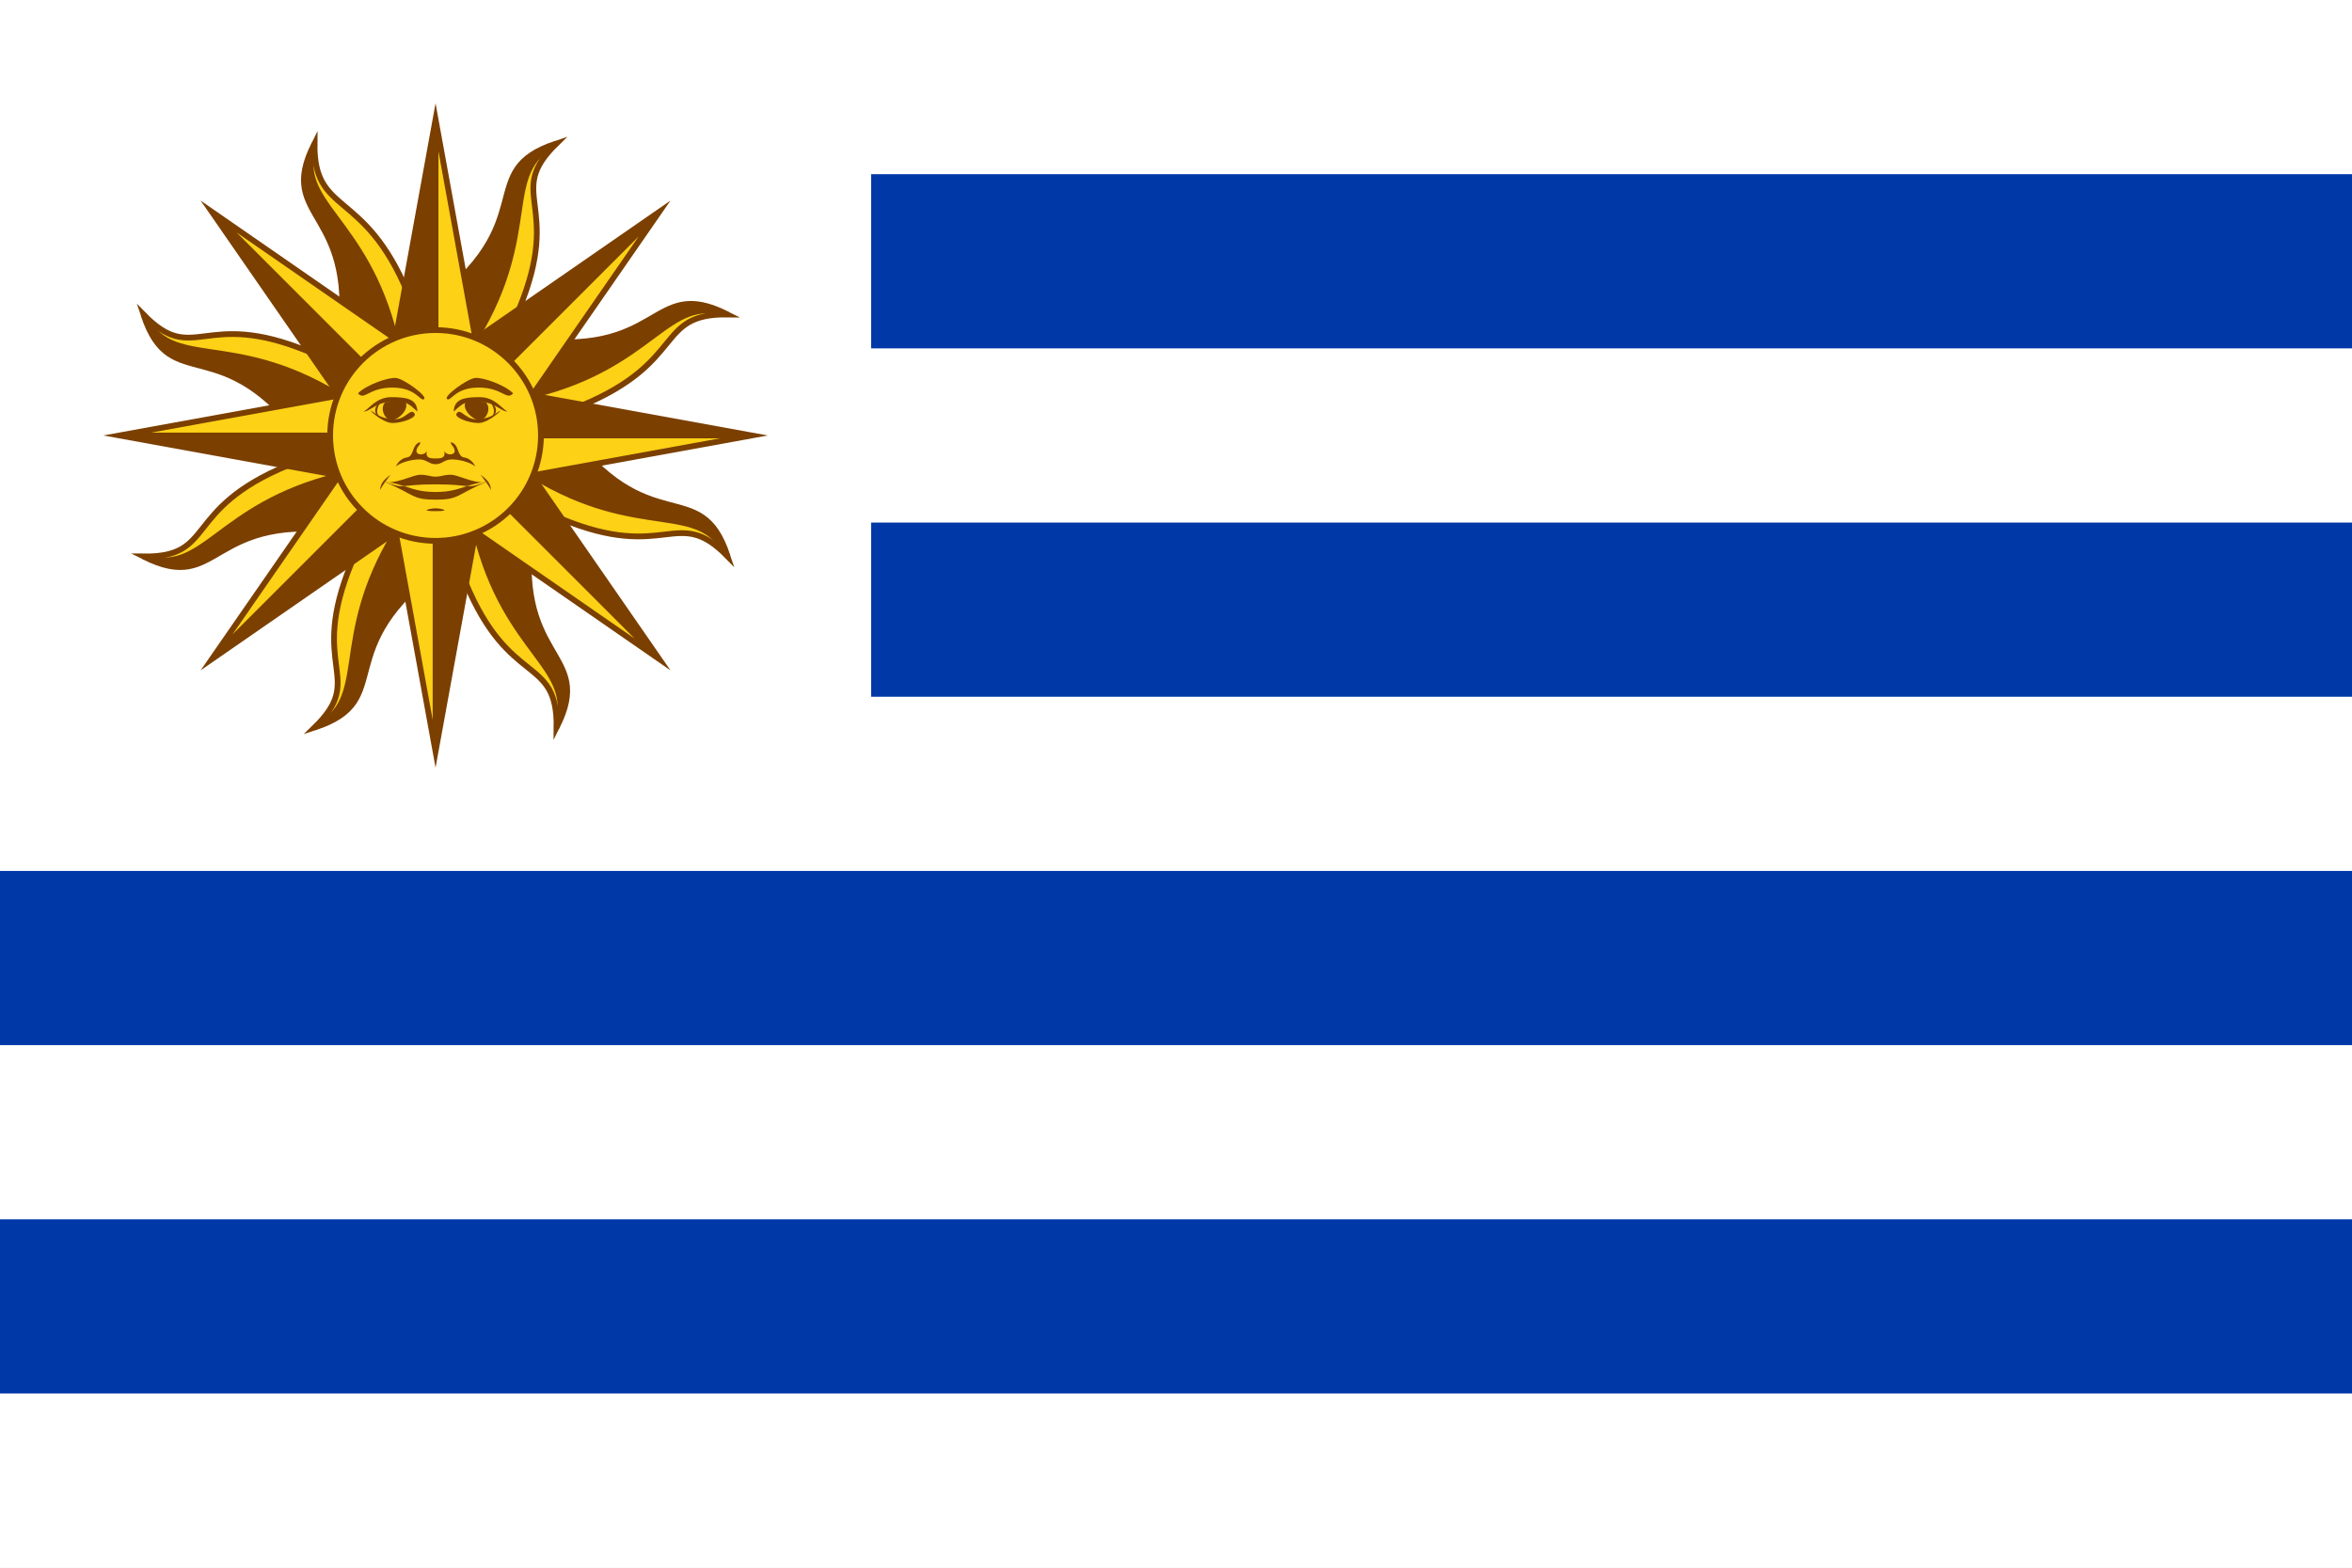
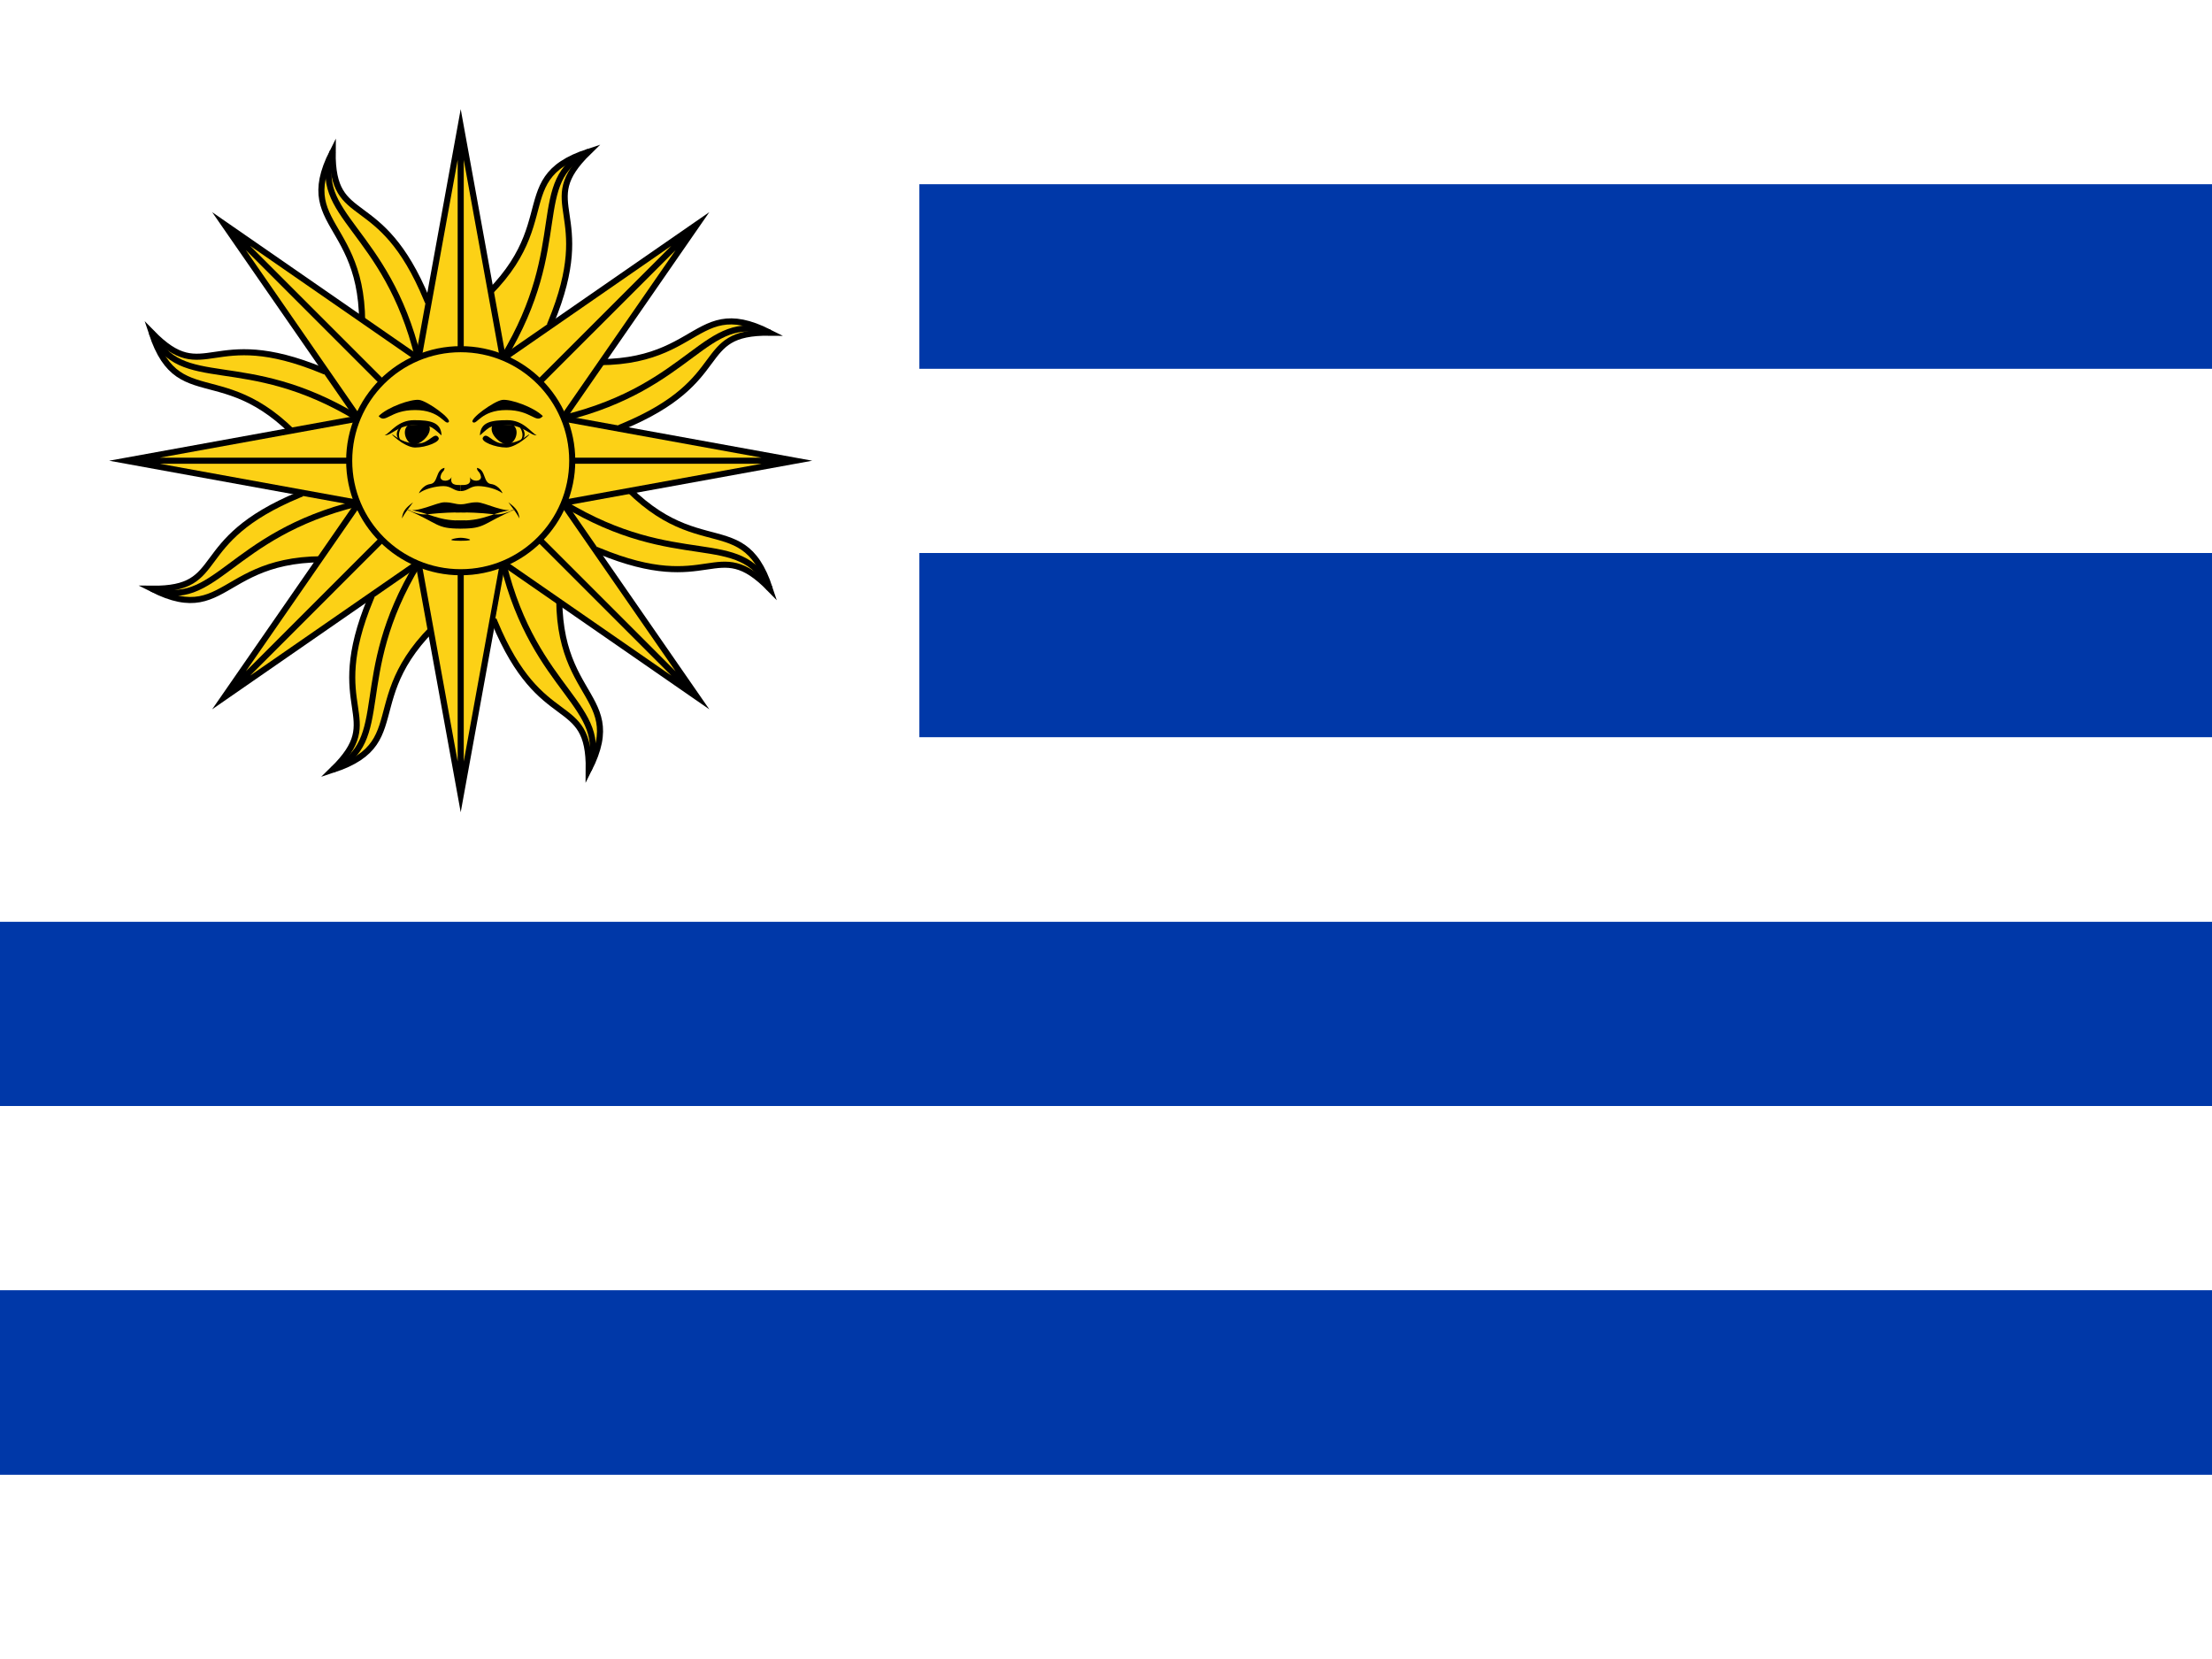
- <svg xmlns="http://www.w3.org/2000/svg" height="630" viewBox="-5 -5 945 630" width="945">
-   <path d="M-5-5h945v630H-5z" fill="#fff" />
-   <g fill="#0038a8">
-     <path d="M345 65h595v70H345zM345 205h595v70H345zM-5 345h945v70H-5zM-5 485h945v70H-5z" />
-   </g>
-   <g transform="matrix(3.77953 0 0 3.77953 234.285 -392.52)">
-     <g stroke="#7b3f00" stroke-miterlimit="20">
-       <g fill="#fcd116">
-         <path d="M-19.106 157.888l3.066 4.578c-12.597 9.115-4.906 14.506-13.833 17.424 5.552-5.418-.734-6.254 3.944-17.547" stroke-linecap="square" stroke-width=".611" />
-         <g stroke-width=".6">
-           <path d="M-24.894 153.753l-1.07 5.405c-15.352-2.461-13.726 6.788-22.101 2.54 7.757.094 4.078-5.01 15.371-9.688" stroke-linecap="square" stroke-width=".611" />
-           <path d="M-24.894 153.754l-2.419-.436.025.1c-6.453 1.582-9.957 4.257-12.701 6.29-1.373 1.017-2.558 1.881-3.842 2.35a5.763 5.763 0 01-2.666.32c6.662 2.367 6.221-5.512 20.534-3.218z" fill="#7b3f00" stroke-linecap="square" stroke-width=".278" />
-           <path d="M-27.361 153.121c-13.014 3.186-14.245 10.862-20.704 8.576" fill="none" stroke-width=".611" />
-         </g>
-         <path d="M-17.009 148.833l-4.322-4.321-19.448 28.09 28.092-19.447-4.322-4.322-23.77 23.77" stroke-width=".611" />
-         <g stroke-width=".6">
-           <path d="M-26.064 146.737l-4.577 3.065c-9.116-12.596-14.507-4.906-17.424-13.833 5.418 5.552 6.305-.723 17.599 3.955" stroke-linecap="square" stroke-width=".611" />
-           <path d="M-26.064 146.738l-1.402-2.019-.053.088c-5.682-3.445-10.051-4.03-13.43-4.534-1.689-.252-3.137-.478-4.377-1.055a5.763 5.763 0 01-2.112-1.658c3.038 6.384 8.297.5 16.796 12.244z" fill="#7b3f00" stroke-linecap="square" stroke-width=".278" />
-           <path d="M-27.361 144.545c-11.455-6.95-17.753-2.392-20.704-8.576" fill="none" stroke-width=".611" />
-           <path d="M-17.009 148.833v-6.112l-33.615 6.112 33.615 6.112v-6.112h-33.615" stroke-width=".611" />
-           <path d="M-17.009 148.833v6.112-6.112h-33.615l33.615 6.112" fill="#7b3f00" stroke="none" />
-           <g>
-             <path d="M-21.929 140.948l-5.404-1.069c2.46-15.353-6.789-13.727-2.54-22.102-.095 7.757 5.272 4.699 9.95 15.992" stroke-linecap="square" stroke-width=".611" />
-             <path d="M-21.93 140.949l.436-2.42-.1.026c-1.581-6.454-4.257-9.958-6.29-12.702-1.016-1.373-1.88-2.557-2.349-3.842a5.763 5.763 0 01-.32-2.665c-2.367 6.661 5.512 6.22 3.218 20.534z" fill="#7b3f00" stroke-linecap="square" stroke-width=".278" />
-             <path d="M-21.297 138.481c-3.185-13.014-10.862-14.244-8.576-20.704" fill="none" stroke-width=".611" />
-             <path d="M-17.009 148.833l4.322-4.321-28.092-19.448 19.448 28.091 4.322-4.322-23.77-23.77" stroke-width=".611" />
-             <path d="M-17.009 148.833l-4.322 4.322 4.322-4.322-23.77-23.77 19.448 28.092" fill="#7b3f00" stroke="none" />
-           </g>
-           <g>
-             <path d="M-14.912 139.779l-3.066-4.578c12.597-9.116 4.906-14.506 13.833-17.424-5.552 5.418.702 6.312-3.976 17.605" stroke-linecap="square" stroke-width=".611" />
-             <path d="M-14.913 139.778l2.018-1.402-.088-.053c3.445-5.681 4.031-10.05 4.534-13.429.252-1.69.478-3.138 1.056-4.378a5.763 5.763 0 011.657-2.111c-6.384 3.037-.5 8.296-12.244 16.795z" fill="#7b3f00" stroke-linecap="square" stroke-width=".278" />
-             <path d="M-12.72 138.481c6.949-11.455 2.391-17.753 8.575-20.704" fill="none" stroke-width=".611" />
-             <path d="M-17.009 148.833h6.112l-6.112-33.615-6.112 33.615h6.112v-33.615" stroke-width=".611" />
-             <path d="M-17.009 148.833h-6.112 6.112v-33.615l-6.112 33.615" fill="#7b3f00" stroke="none" />
-             <g>
-               <path d="M-9.124 143.913l1.07-5.404c15.352 2.461 13.726-6.789 22.102-2.54-7.758-.094-4.302 5.036-15.595 9.714" stroke-linecap="square" stroke-width=".611" />
-               <path d="M-9.124 143.912l2.419.436-.025-.1c6.453-1.581 9.957-4.256 12.701-6.29 1.373-1.016 2.558-1.88 3.842-2.349a5.763 5.763 0 012.666-.32c-6.662-2.367-6.22 5.512-20.534 3.218z" fill="#7b3f00" stroke-linecap="square" stroke-width=".278" />
-               <path d="M-6.657 144.545c13.014-3.185 14.245-10.862 20.705-8.576" fill="none" stroke-width=".611" />
-               <path d="M-17.009 148.833l4.322 4.322L6.76 125.064l-28.092 19.448 4.322 4.321 23.77-23.77" stroke-width=".611" />
-               <path d="M-17.009 148.833l-4.322-4.321 4.322 4.321 23.77-23.77-28.092 19.449" fill="#7b3f00" stroke="none" />
-             </g>
-           </g>
-           <g>
-             <path d="M-7.954 150.93l4.577-3.065c9.116 12.596 14.507 4.906 17.425 13.832-5.419-5.552-6.436.661-17.73-4.017" stroke-linecap="square" stroke-width=".611" />
-             <path d="M-7.954 150.93l1.402 2.018.053-.089c5.682 3.445 10.051 4.031 13.43 4.534 1.689.252 3.138.479 4.377 1.056a5.763 5.763 0 012.112 1.658c-3.037-6.384-8.297-.501-16.796-12.244z" fill="#7b3f00" stroke-linecap="square" stroke-width=".278" />
-             <path d="M-6.657 153.121c11.455 6.95 17.753 2.392 20.705 8.576" fill="none" stroke-width=".611" />
-             <path d="M-17.009 148.833v6.112l33.615-6.112-33.615-6.112v6.112h33.615" stroke-width=".611" />
-             <path d="M-17.009 148.833v-6.112 6.112h33.615l-33.615-6.112" fill="#7b3f00" stroke="none" />
-           </g>
-           <g>
-             <path d="M-12.089 156.719l5.405 1.069c-2.462 15.353 6.788 13.726 2.54 22.102.094-7.757-5.014-4.165-9.691-15.458" stroke-linecap="square" stroke-width=".611" />
-             <path d="M-12.088 156.718l-.436 2.419.1-.025c1.582 6.453 4.257 9.957 6.29 12.702 1.016 1.373 1.88 2.557 2.349 3.842a5.763 5.763 0 01.321 2.665c2.367-6.662-5.513-6.22-3.219-20.534z" fill="#7b3f00" stroke-linecap="square" stroke-width=".278" />
-             <path d="M-12.72 159.186C-9.536 172.2-1.86 173.43-4.146 179.89" fill="none" stroke-width=".611" />
-             <path d="M-17.009 148.833l-4.322 4.322 28.092 19.448-19.448-28.091-4.322 4.321 23.77 23.77" stroke-width=".611" />
-             <path d="M-17.009 148.833l4.322-4.321-4.322 4.321 23.77 23.77-19.448-28.091" fill="#7b3f00" stroke="none" />
-           </g>
-         </g>
-       </g>
-       <path d="M-19.105 157.888l-2.018 1.403.088.053c-3.445 5.681-4.03 10.05-4.534 13.429-.252 1.69-.478 3.138-1.056 4.377a5.763 5.763 0 01-1.657 2.112c6.384-3.037.5-8.297 12.244-16.796z" fill="#7b3f00" stroke-linecap="square" stroke-width=".278" />
-       <g stroke-width=".611">
-         <path d="M-21.297 159.186c-6.95 11.454-2.392 17.752-8.576 20.704" fill="none" />
-         <path d="M-17.009 148.833h-6.112l6.112 33.616 6.112-33.616h-6.112v33.616" fill="#fcd116" />
-       </g>
-     </g>
-     <path d="M-17.009 148.833h6.112-6.112v33.616l6.112-33.616" fill="#7b3f00" />
-     <path d="M-17.009 148.833l4.322 4.322-4.322-4.322-23.77 23.77 28.092-19.448" fill="#7b3f00" />
-     <circle cx="-17.009" cy="148.833" fill="#fcd116" r="11.205" stroke="#7b3f00" stroke-miterlimit="20" stroke-width=".611" />
-     <g fill="#7b3f00">
-       <path d="M-8.758 144.351c-.713.815-1.12-.61-3.667-.61-2.547 0-2.954 1.527-3.362 1.221-.407-.305 2.14-2.139 2.955-2.24.814-.102 3.157.713 4.074 1.63m-2.954.916c.713.611.102 1.936-.611 1.936s-2.037-1.223-1.426-2.038" />
-       <path d="M-15.074 146.185c.102-1.223 1.121-1.426 2.75-1.426 1.63 0 2.344 1.222 2.955 1.528-.713 0-1.324-1.019-2.954-1.019-1.63 0-1.63 0-2.75 1.019m.305.203c.408-.61.917.612 2.037.612 1.12 0 1.732-.306 2.445-.815.713-.51-1.019 1.222-2.139 1.222s-2.649-.611-2.343-1.019M-22.713 145.166c-.51.204-1.325 1.223 0 1.936-1.02-.713-.204-1.732 0-1.936z" />
-       <path d="M-11.304 145.166c.203.204 1.018 1.223 0 1.936 1.324-.713.509-1.732 0-1.936zM-18.639 149.546c-.917.204-.611 1.528-1.426 1.63-.815.102-1.222 1.019-1.12.917.509-.407 1.63-.713 2.444-.713.815 0 1.019.51 1.732.51s.917-.51 1.732-.51 1.935.306 2.445.713c.101.102-.306-.815-1.12-.917-.816-.102-.51-1.426-1.427-1.63 0 .408.305.306.407.917 0 .51-.916.51-1.12 0 .204.815-.408.815-.917.815s-1.12 0-.917-.815c-.203.51-1.12.51-1.12 0 .102-.611.407-.51.407-.917zM-21.797 153.01c-.815.611-1.018.917-1.12 1.63.244-.428.364-.604.55-.855l-.142-.062c.059.007.112.016.17.024.122-.166.232-.31.542-.737z" />
-       <path d="M-22.34 153.747l-.013.018c.128.03.263.043.404.044a10.998 10.998 0 00-.39-.062zM-21.949 153.809c.636.112 1.134.258 1.591.406.57-.042 1.357-.187 3.35-.187s2.778.145 3.348.187c.457-.148.956-.294 1.59-.406-1.122.004-2.618-.8-3.31-.8-.814 0-1.018.204-1.629.204s-.815-.203-1.63-.203c-.691 0-2.187.803-3.31.799zM-12.07 153.809c.142 0 .278-.015.405-.044l-.013-.018c-.136.02-.267.04-.391.062z" />
-       <path d="M-11.678 153.747c.057-.008.11-.017.17-.024-.051.021-.093.04-.143.062.186.251.306.427.55.855-.102-.713-.305-1.019-1.12-1.63.31.427.42.57.543.737z" />
-       <path d="M-11.65 153.785a.037.037 0 00-.006-.007c-1.063.41-1.437.48-2.004.437-.966.313-1.762.629-3.349.629s-2.383-.316-3.349-.629c-.567.042-.941-.027-2.004-.437a.037.037 0 01-.005.007c3.2 1.377 2.85 1.873 5.358 1.873s2.158-.496 5.358-1.873zM-22.362 153.778a.72.72 0 01.01-.013c-.054-.012-.107-.024-.157-.042.058.023.093.034.147.055zM-11.656 153.778c.054-.021.09-.032.148-.055-.05.018-.104.03-.157.042a.72.72 0 00.01.013zM-25.26 144.351c.713.815 1.12-.61 3.667-.61s2.954 1.527 3.362 1.221-2.14-2.139-2.954-2.24-3.158.713-4.075 1.63m2.954.916c-.713.611-.102 1.936.611 1.936s2.038-1.223 1.426-2.038" />
-       <path d="M-18.944 146.185c-.102-1.223-1.12-1.426-2.75-1.426s-2.344 1.222-2.955 1.528c.713 0 1.324-1.019 2.954-1.019s1.63 0 2.75 1.019m-.305.203c-.407-.61-.917.612-2.037.612s-1.732-.306-2.445-.815 1.019 1.222 2.14 1.222 2.648-.611 2.342-1.019M-17.009 156.575c-.51 0-1.833.306 0 .306s.51-.306 0-.306" />
-     </g>
+ <svg xmlns="http://www.w3.org/2000/svg" width="200px" height="150px" viewBox="0 0 160 120" version="1.1">
+   <g id="surface1">
+     <rect x="0" y="0" width="160" height="120" style="fill:rgb(100%,100%,100%);fill-opacity:1;stroke:none;" />
+     <path style=" stroke:none;fill-rule:nonzero;fill:rgb(0%,21.961%,65.882%);fill-opacity:1;" d="M 66.5 13.324 L 160 13.324 L 160 26.676 L 66.5 26.676 Z M 66.5 40 L 160 40 L 160 53.324 L 66.5 53.324 Z M 0 66.676 L 160 66.676 L 160 80 L 0 80 Z M 0 93.324 L 160 93.324 L 160 106.676 L 0 106.676 Z M 0 93.324 " />
+     <path style="fill-rule:nonzero;fill:rgb(98.824%,81.961%,8.627%);fill-opacity:1;stroke-width:0.6;stroke-linecap:square;stroke-linejoin:miter;stroke:rgb(0%,0%,0%);stroke-opacity:1;stroke-miterlimit:20;" d="M 1.501 9 L 6.002 12.002 C -2 25.003 7.002 26.999 -0.002 33.002 C 3.001 25.998 -3.002 28 -3.001 16.002 " transform="matrix(0.677511,0.280634,-0.280634,0.677511,33.325,33.325)" />
+     <path style="fill:none;stroke-width:0.6;stroke-linecap:butt;stroke-linejoin:miter;stroke:rgb(0%,0%,0%);stroke-opacity:1;stroke-miterlimit:20;" d="M 0 11 C -2.001 24 4.5 28.001 -0.002 33.002 " transform="matrix(0.677511,0.280634,-0.280634,0.677511,33.325,33.325)" />
+     <path style="fill-rule:nonzero;fill:rgb(98.824%,81.961%,8.627%);fill-opacity:1;stroke-width:0.6;stroke-linecap:butt;stroke-linejoin:miter;stroke:rgb(0%,0%,0%);stroke-opacity:1;stroke-miterlimit:20;" d="M -0.001 -0.001 L 6.002 -0.001 L -0.001 32.998 L -5.999 -0.001 L -0.001 -0.001 L -0.001 32.998 " transform="matrix(0.733333,0,0,0.733333,33.325,33.325)" />
+     <path style="fill-rule:nonzero;fill:rgb(98.824%,81.961%,8.627%);fill-opacity:1;stroke-width:0.6;stroke-linecap:square;stroke-linejoin:miter;stroke:rgb(0%,0%,0%);stroke-opacity:1;stroke-miterlimit:20;" d="M 1.5 9 L 6 12 C -2.003 25.001 7 27.001 0.001 32.998 C 2.997 26 -3.003 28 -3.001 15.997 " transform="matrix(0.280634,0.677511,-0.677511,0.280634,33.325,33.325)" />
+     <path style="fill:none;stroke-width:0.6;stroke-linecap:butt;stroke-linejoin:miter;stroke:rgb(0%,0%,0%);stroke-opacity:1;stroke-miterlimit:20;" d="M -0.003 11.001 C -1.997 24 4.498 28 0.001 32.998 " transform="matrix(0.280634,0.677511,-0.677511,0.280634,33.325,33.325)" />
+     <path style="fill-rule:nonzero;fill:rgb(98.824%,81.961%,8.627%);fill-opacity:1;stroke-width:0.6;stroke-linecap:butt;stroke-linejoin:miter;stroke:rgb(0%,0%,0%);stroke-opacity:1;stroke-miterlimit:20;" d="M -0.002 0 L 6.002 0 L 0.002 32.999 L -5.998 0 L -0.002 0 L 0.002 32.999 " transform="matrix(0.518544,0.518544,-0.518544,0.518544,33.325,33.325)" />
+     <path style="fill-rule:nonzero;fill:rgb(98.824%,81.961%,8.627%);fill-opacity:1;stroke-width:0.6;stroke-linecap:square;stroke-linejoin:miter;stroke:rgb(0%,0%,0%);stroke-opacity:1;stroke-miterlimit:20;" d="M 1.502 9.002 L 6.001 11.999 C -2.002 25 7.003 27.001 -0.003 32.999 C 3.002 26 -3.001 28.002 -3.003 15.999 " transform="matrix(-0.280634,0.677511,-0.677511,-0.280634,33.325,33.325)" />
+     <path style="fill:none;stroke-width:0.6;stroke-linecap:butt;stroke-linejoin:miter;stroke:rgb(0%,0%,0%);stroke-opacity:1;stroke-miterlimit:20;" d="M 0.001 11.001 C -2 24.001 4.498 27.998 -0.003 32.999 " transform="matrix(-0.280634,0.677511,-0.677511,-0.280634,33.325,33.325)" />
+     <path style="fill-rule:nonzero;fill:rgb(98.824%,81.961%,8.627%);fill-opacity:1;stroke-width:0.6;stroke-linecap:butt;stroke-linejoin:miter;stroke:rgb(0%,0%,0%);stroke-opacity:1;stroke-miterlimit:20;" d="M -0.001 0.001 L 6.002 0.001 L -0.001 33 L -5.999 0.001 L -0.001 0.001 L -0.001 33 " transform="matrix(0.000000000000000045,0.733333,-0.733333,0.000000000000000045,33.325,33.325)" />
+     <path style="fill-rule:nonzero;fill:rgb(98.824%,81.961%,8.627%);fill-opacity:1;stroke-width:0.6;stroke-linecap:square;stroke-linejoin:miter;stroke:rgb(0%,0%,0%);stroke-opacity:1;stroke-miterlimit:20;" d="M 1.502 9.001 L 6.002 12.001 C -2.001 25.002 7.001 27.001 0.003 32.999 C 2.999 26.001 -3.001 28.001 -2.999 15.998 " transform="matrix(-0.677511,0.280634,-0.280634,-0.677511,33.325,33.325)" />
+     <path style="fill:none;stroke-width:0.6;stroke-linecap:butt;stroke-linejoin:miter;stroke:rgb(0%,0%,0%);stroke-opacity:1;stroke-miterlimit:20;" d="M -0.001 11.001 C -2 23.999 4.5 28.001 0.003 32.999 " transform="matrix(-0.677511,0.280634,-0.280634,-0.677511,33.325,33.325)" />
+     <path style="fill-rule:nonzero;fill:rgb(98.824%,81.961%,8.627%);fill-opacity:1;stroke-width:0.6;stroke-linecap:butt;stroke-linejoin:miter;stroke:rgb(0%,0%,0%);stroke-opacity:1;stroke-miterlimit:20;" d="M 0 0.002 L 6 -0.002 L -0 32.997 L -6 -0.002 L 0 0.002 L -0 32.997 " transform="matrix(-0.518544,0.518544,-0.518544,-0.518544,33.325,33.325)" />
+     <path style="fill-rule:nonzero;fill:rgb(98.824%,81.961%,8.627%);fill-opacity:1;stroke-width:0.6;stroke-linecap:square;stroke-linejoin:miter;stroke:rgb(0%,0%,0%);stroke-opacity:1;stroke-miterlimit:20;" d="M 1.499 9.003 L 5.998 12 C -2 24.999 7 27.002 -0.001 32.998 C 2.999 26.001 -2.999 28.001 -3.001 15.998 " transform="matrix(-0.677511,-0.280634,0.280634,-0.677511,33.325,33.325)" />
+     <path style="fill:none;stroke-width:0.6;stroke-linecap:butt;stroke-linejoin:miter;stroke:rgb(0%,0%,0%);stroke-opacity:1;stroke-miterlimit:20;" d="M 0.003 11.001 C -1.998 24.001 4.5 27.997 -0.001 32.998 " transform="matrix(-0.677511,-0.280634,0.280634,-0.677511,33.325,33.325)" />
+     <path style="fill-rule:nonzero;fill:rgb(98.824%,81.961%,8.627%);fill-opacity:1;stroke-width:0.6;stroke-linecap:butt;stroke-linejoin:miter;stroke:rgb(0%,0%,0%);stroke-opacity:1;stroke-miterlimit:20;" d="M 0.001 0.001 L 5.999 0.001 L 0.001 33 L -6.002 0.001 L 0.001 0.001 L 0.001 33 " transform="matrix(-0.733333,0,0,-0.733333,33.325,33.325)" />
+     <path style="fill-rule:nonzero;fill:rgb(98.824%,81.961%,8.627%);fill-opacity:1;stroke-width:0.6;stroke-linecap:square;stroke-linejoin:miter;stroke:rgb(0%,0%,0%);stroke-opacity:1;stroke-miterlimit:20;" d="M 1.503 8.999 L 6.003 11.999 C -2 25 7.002 26.999 0.002 33.002 C 3 25.999 -3 27.999 -3 16.001 " transform="matrix(-0.280634,-0.677511,0.677511,-0.280634,33.325,33.325)" />
+     <path style="fill:none;stroke-width:0.6;stroke-linecap:butt;stroke-linejoin:miter;stroke:rgb(0%,0%,0%);stroke-opacity:1;stroke-miterlimit:20;" d="M -0 11 C -2.002 24.002 4.501 27.999 0.002 33.002 " transform="matrix(-0.280634,-0.677511,0.677511,-0.280634,33.325,33.325)" />
+     <path style="fill-rule:nonzero;fill:rgb(98.824%,81.961%,8.627%);fill-opacity:1;stroke-width:0.6;stroke-linecap:butt;stroke-linejoin:miter;stroke:rgb(0%,0%,0%);stroke-opacity:1;stroke-miterlimit:20;" d="M 0.002 -0 L 5.998 -0 L -0.002 32.999 L -6.002 -0 L 0.002 -0 L -0.002 32.999 " transform="matrix(-0.518544,-0.518544,0.518544,-0.518544,33.325,33.325)" />
+     <path style="fill-rule:nonzero;fill:rgb(98.824%,81.961%,8.627%);fill-opacity:1;stroke-width:0.6;stroke-linecap:square;stroke-linejoin:miter;stroke:rgb(0%,0%,0%);stroke-opacity:1;stroke-miterlimit:20;" d="M 1.498 9.001 L 5.999 12.003 C -1.998 25.002 6.999 27 0 33.001 C 2.998 25.999 -3 27.999 -2.999 16.001 " transform="matrix(0.280634,-0.677511,0.677511,0.280634,33.325,33.325)" />
+     <path style="fill:none;stroke-width:0.6;stroke-linecap:butt;stroke-linejoin:miter;stroke:rgb(0%,0%,0%);stroke-opacity:1;stroke-miterlimit:20;" d="M 0.002 10.999 C -1.999 23.999 4.502 28 0 33.001 " transform="matrix(0.280634,-0.677511,0.677511,0.280634,33.325,33.325)" />
+     <path style="fill-rule:nonzero;fill:rgb(98.824%,81.961%,8.627%);fill-opacity:1;stroke-width:0.6;stroke-linecap:butt;stroke-linejoin:miter;stroke:rgb(0%,0%,0%);stroke-opacity:1;stroke-miterlimit:20;" d="M 0.001 -0.001 L 5.999 -0.001 L 0.001 32.998 L -6.002 -0.001 L 0.001 -0.001 L 0.001 32.998 " transform="matrix(-0.000000000000000045,-0.733333,0.733333,-0.000000000000000045,33.325,33.325)" />
+     <path style="fill-rule:nonzero;fill:rgb(98.824%,81.961%,8.627%);fill-opacity:1;stroke-width:0.6;stroke-linecap:square;stroke-linejoin:miter;stroke:rgb(0%,0%,0%);stroke-opacity:1;stroke-miterlimit:20;" d="M 1.501 8.998 L 6.001 11.998 C -2.002 24.999 7 26.999 -0 33.001 C 2.998 25.998 -3.002 27.998 -3.002 16 " transform="matrix(0.677511,-0.280634,0.280634,0.677511,33.325,33.325)" />
+     <path style="fill:none;stroke-width:0.6;stroke-linecap:butt;stroke-linejoin:miter;stroke:rgb(0%,0%,0%);stroke-opacity:1;stroke-miterlimit:20;" d="M -0.002 10.999 C -1.999 24.003 4.499 27.998 -0 33.001 " transform="matrix(0.677511,-0.280634,0.280634,0.677511,33.325,33.325)" />
+     <path style="fill-rule:nonzero;fill:rgb(98.824%,81.961%,8.627%);fill-opacity:1;stroke-width:0.6;stroke-linecap:butt;stroke-linejoin:miter;stroke:rgb(0%,0%,0%);stroke-opacity:1;stroke-miterlimit:20;" d="M -0 -0.002 L 6 0.002 L -0 33.001 L -6 0.002 L -0 -0.002 L -0 33.001 " transform="matrix(0.518544,-0.518544,0.518544,0.518544,33.325,33.325)" />
+     <path style="fill-rule:nonzero;fill:rgb(98.824%,81.961%,8.627%);fill-opacity:1;stroke-width:0.6;stroke-linecap:butt;stroke-linejoin:miter;stroke:rgb(0%,0%,0%);stroke-opacity:1;stroke-miterlimit:20;" d="M 10.999 -0.001 C 10.999 6.077 6.077 10.999 -0.001 10.999 C -6.074 10.999 -11.001 6.077 -11.001 -0.001 C -11.001 -6.074 -6.074 -11.001 -0.001 -11.001 C 6.077 -11.001 10.999 -6.074 10.999 -0.001 Z M 10.999 -0.001 " transform="matrix(0.733333,0,0,0.733333,33.325,33.325)" />
+     <path style=" stroke:none;fill-rule:nonzero;fill:rgb(0%,0%,0%);fill-opacity:1;" d="M 39.266 30.098 C 38.75 30.684 38.457 29.66 36.625 29.66 C 34.793 29.66 34.5 30.758 34.203 30.539 C 33.91 30.32 35.746 29 36.332 28.926 C 36.918 28.852 38.605 29.438 39.266 30.098 M 37.137 30.758 C 37.652 31.199 37.211 32.152 36.699 32.152 C 36.184 32.152 35.23 31.273 35.672 30.684 " />
+     <path style=" stroke:none;fill-rule:nonzero;fill:rgb(0%,0%,0%);fill-opacity:1;" d="M 34.719 31.418 C 34.793 30.539 35.523 30.391 36.699 30.391 C 37.871 30.391 38.387 31.273 38.824 31.492 C 38.312 31.492 37.871 30.758 36.699 30.758 C 35.523 30.758 35.523 30.758 34.719 31.492 M 34.938 31.637 C 35.23 31.199 35.598 32.078 36.406 32.078 C 37.211 32.078 37.652 31.859 38.164 31.492 C 38.68 31.125 37.43 32.371 36.625 32.371 C 35.816 32.371 34.719 31.934 34.938 31.637 " />
+     <path style=" stroke:none;fill-rule:nonzero;fill:rgb(0%,0%,0%);fill-opacity:1;" d="M 37.43 32.078 C 38.387 31.566 37.797 30.832 37.43 30.684 C 37.578 30.832 38.164 31.566 37.43 32.078 M 33.324 36.477 C 33.766 36.477 33.91 36.332 34.5 36.332 C 35.086 36.332 36.477 37.137 37.285 36.844 C 35.598 37.504 36.258 37.066 33.324 37.066 L 32.957 37.066 M 37.578 37.504 C 37.285 36.992 37.359 37.137 36.773 36.332 C 37.359 36.773 37.504 36.992 37.578 37.504 M 33.324 38.238 C 35.16 38.238 34.863 37.871 37.285 36.844 C 35.523 37.066 35.16 37.652 33.324 37.652 L 32.957 37.652 M 33.324 35.523 C 33.84 35.523 33.984 35.16 34.57 35.16 C 35.16 35.16 35.965 35.379 36.332 35.672 C 36.406 35.746 36.113 35.086 35.523 35.012 C 34.938 34.938 35.16 33.984 34.5 33.84 C 34.5 34.133 34.719 34.059 34.793 34.5 C 34.793 34.863 34.133 34.863 33.984 34.5 C 34.133 35.086 33.691 35.086 33.324 35.086 " />
+     <path style=" stroke:none;fill-rule:nonzero;fill:rgb(0%,0%,0%);fill-opacity:1;" d="M 27.387 30.098 C 27.898 30.684 28.191 29.66 30.023 29.66 C 31.859 29.66 32.152 30.758 32.445 30.539 C 32.738 30.32 30.906 29 30.32 28.926 C 29.73 28.852 28.047 29.438 27.387 30.098 M 29.512 30.758 C 29 31.199 29.438 32.152 29.953 32.152 C 30.465 32.152 31.418 31.273 30.977 30.684 " />
+     <path style=" stroke:none;fill-rule:nonzero;fill:rgb(0%,0%,0%);fill-opacity:1;" d="M 31.934 31.418 C 31.859 30.539 31.125 30.391 29.953 30.391 C 28.777 30.391 28.266 31.273 27.824 31.492 C 28.34 31.492 28.777 30.758 29.953 30.758 C 31.125 30.758 31.125 30.758 31.934 31.492 M 31.711 31.637 C 31.418 31.199 31.051 32.078 30.246 32.078 C 29.438 32.078 29 31.859 28.484 31.492 C 27.973 31.125 29.219 32.371 30.023 32.371 C 30.832 32.371 31.934 31.934 31.711 31.637 " />
+     <path style=" stroke:none;fill-rule:nonzero;fill:rgb(0%,0%,0%);fill-opacity:1;" d="M 29.219 32.078 C 28.266 31.566 28.852 30.832 29.219 30.684 C 29.07 30.832 28.484 31.566 29.219 32.078 M 33.324 36.477 C 32.887 36.477 32.738 36.332 32.152 36.332 C 31.566 36.332 30.172 37.137 29.363 36.844 C 31.051 37.504 30.391 37.066 33.324 37.066 L 33.691 37.066 M 29.07 37.504 C 29.363 36.992 29.293 37.137 29.879 36.332 C 29.293 36.773 29.145 36.992 29.07 37.504 M 33.324 38.238 C 31.492 38.238 31.785 37.871 29.363 36.844 C 31.125 37.066 31.492 37.652 33.324 37.652 L 33.691 37.652 M 33.324 35.523 C 32.812 35.523 32.664 35.16 32.078 35.16 C 31.492 35.16 30.684 35.379 30.32 35.672 C 30.246 35.746 30.539 35.086 31.125 35.012 C 31.711 34.938 31.492 33.984 32.152 33.84 C 32.152 34.133 31.934 34.059 31.859 34.5 C 31.859 34.863 32.52 34.863 32.664 34.5 C 32.52 35.086 32.957 35.086 33.324 35.086 " />
+     <path style=" stroke:none;fill-rule:nonzero;fill:rgb(0%,0%,0%);fill-opacity:1;" d="M 33.324 38.898 C 32.957 38.898 32.004 39.117 33.324 39.117 C 34.645 39.117 33.691 38.898 33.324 38.898 " />
  </g>
</svg>
